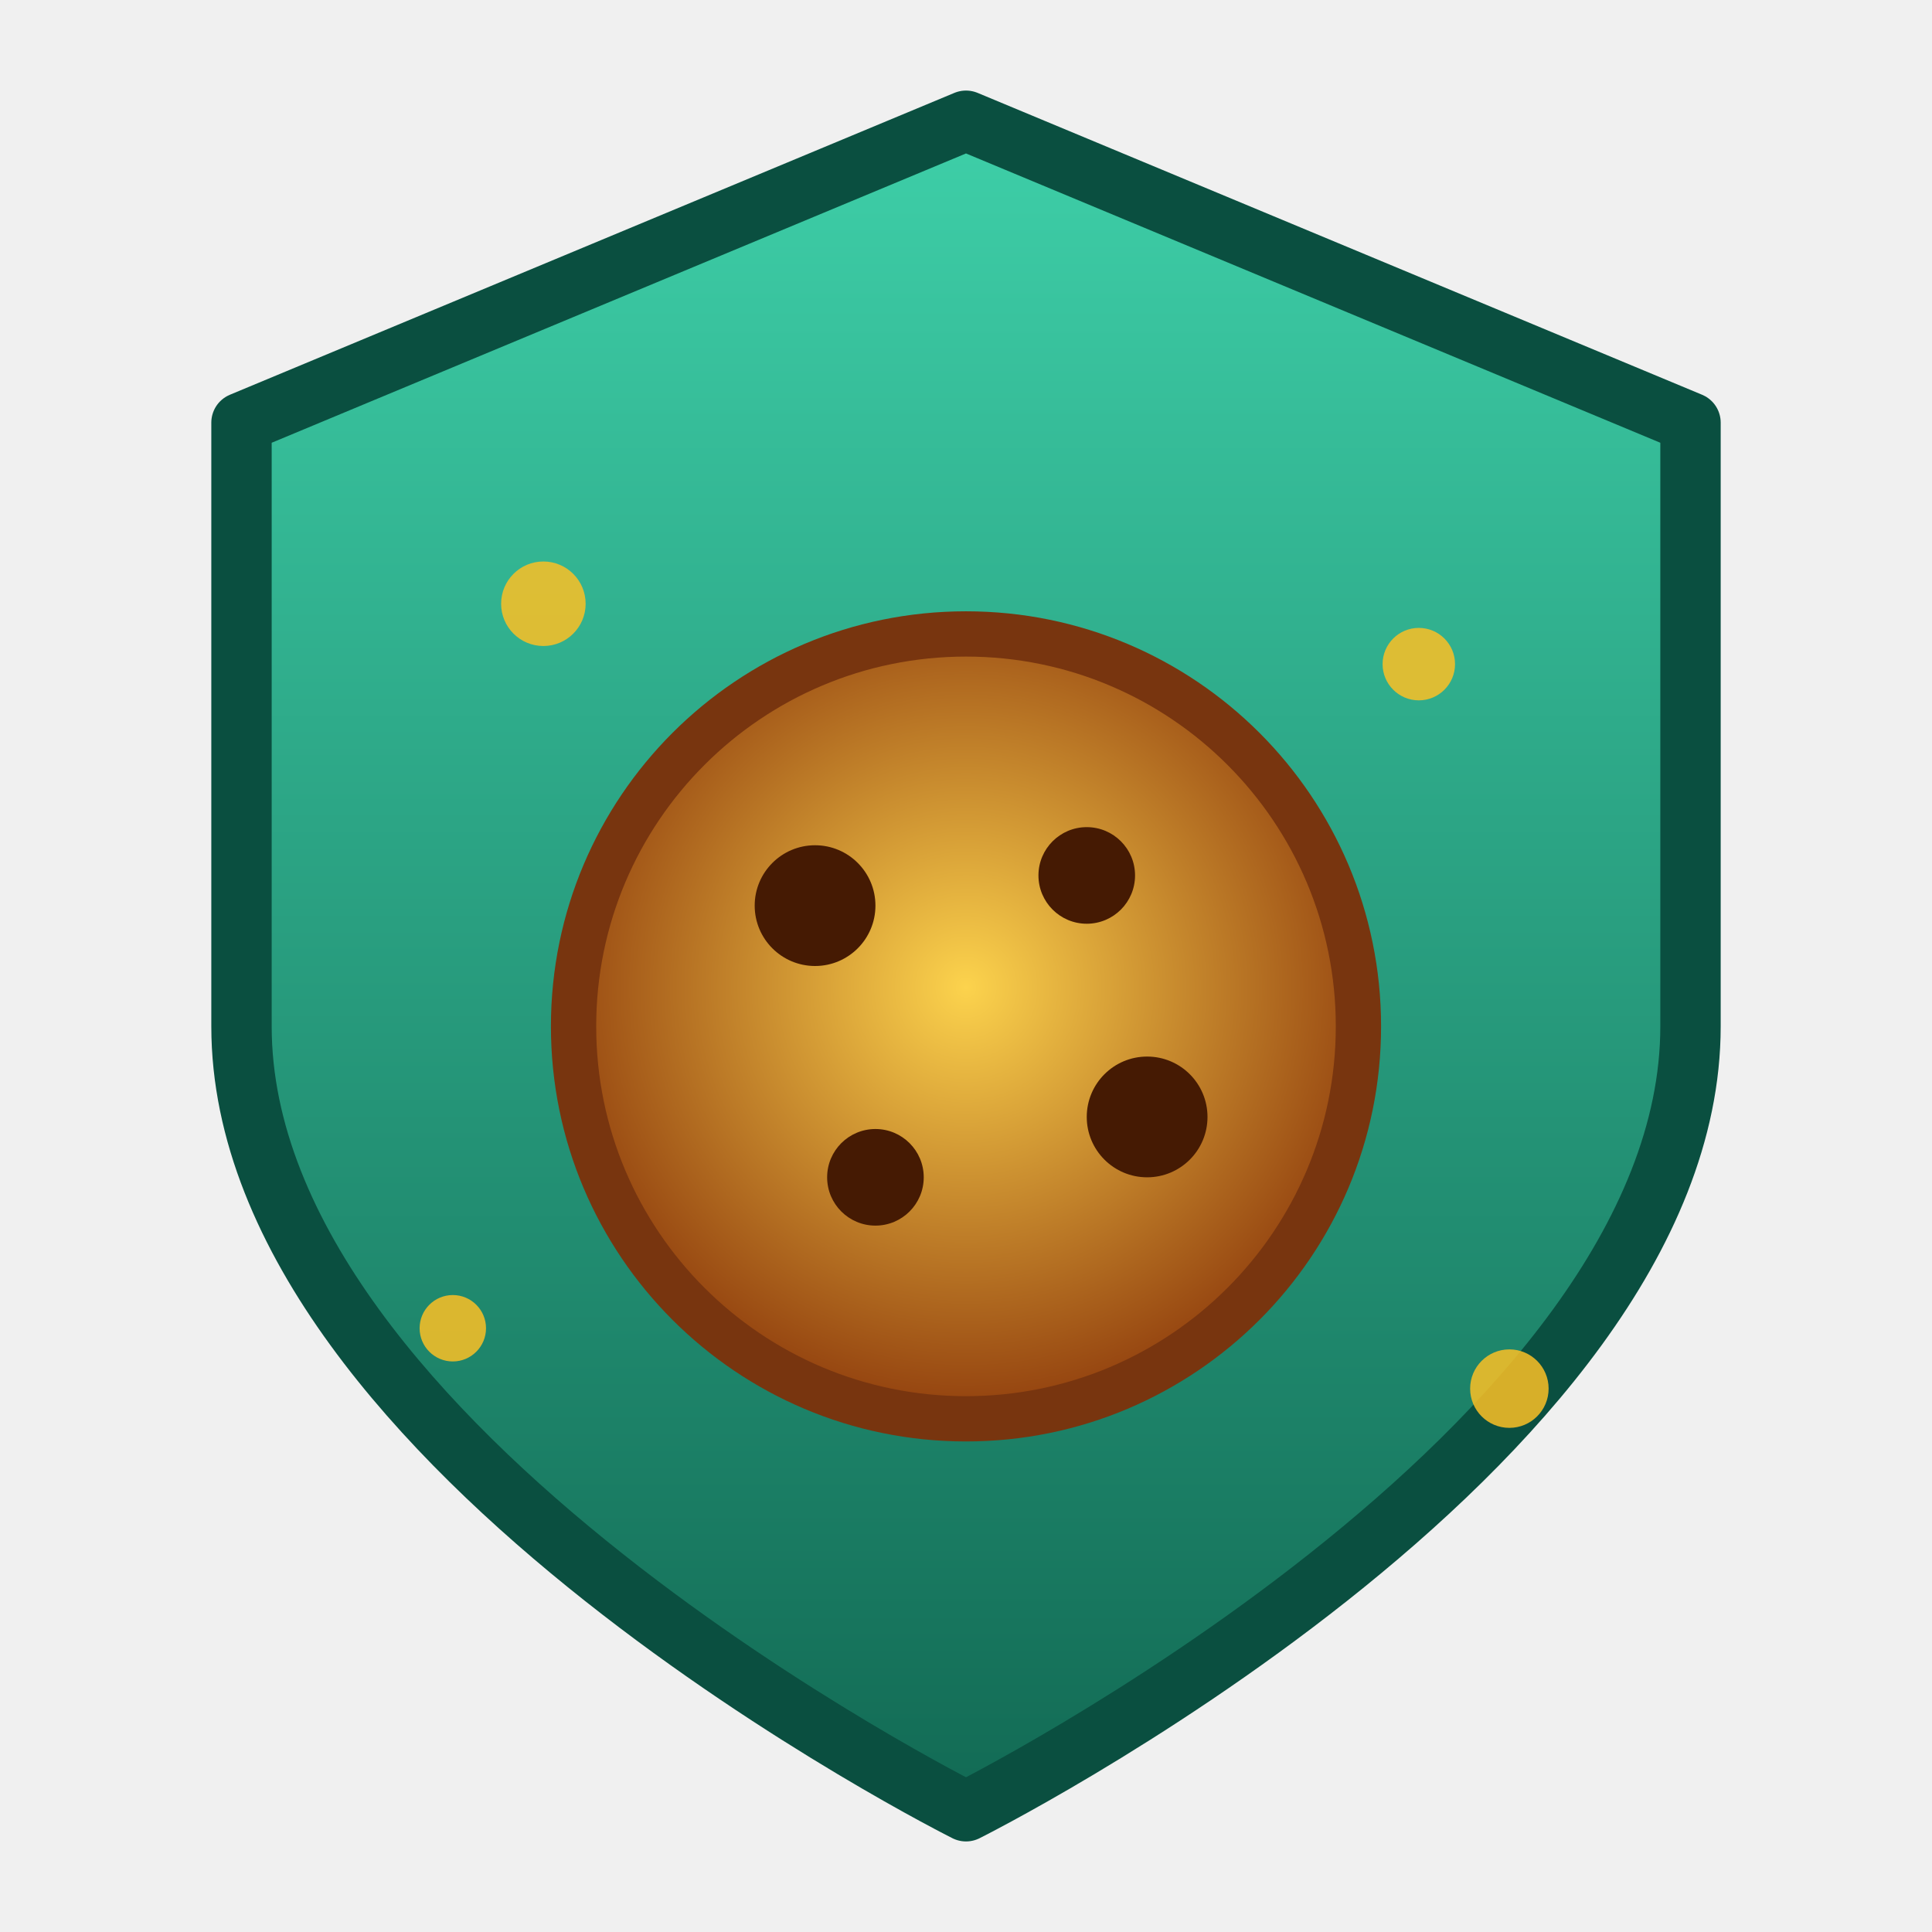
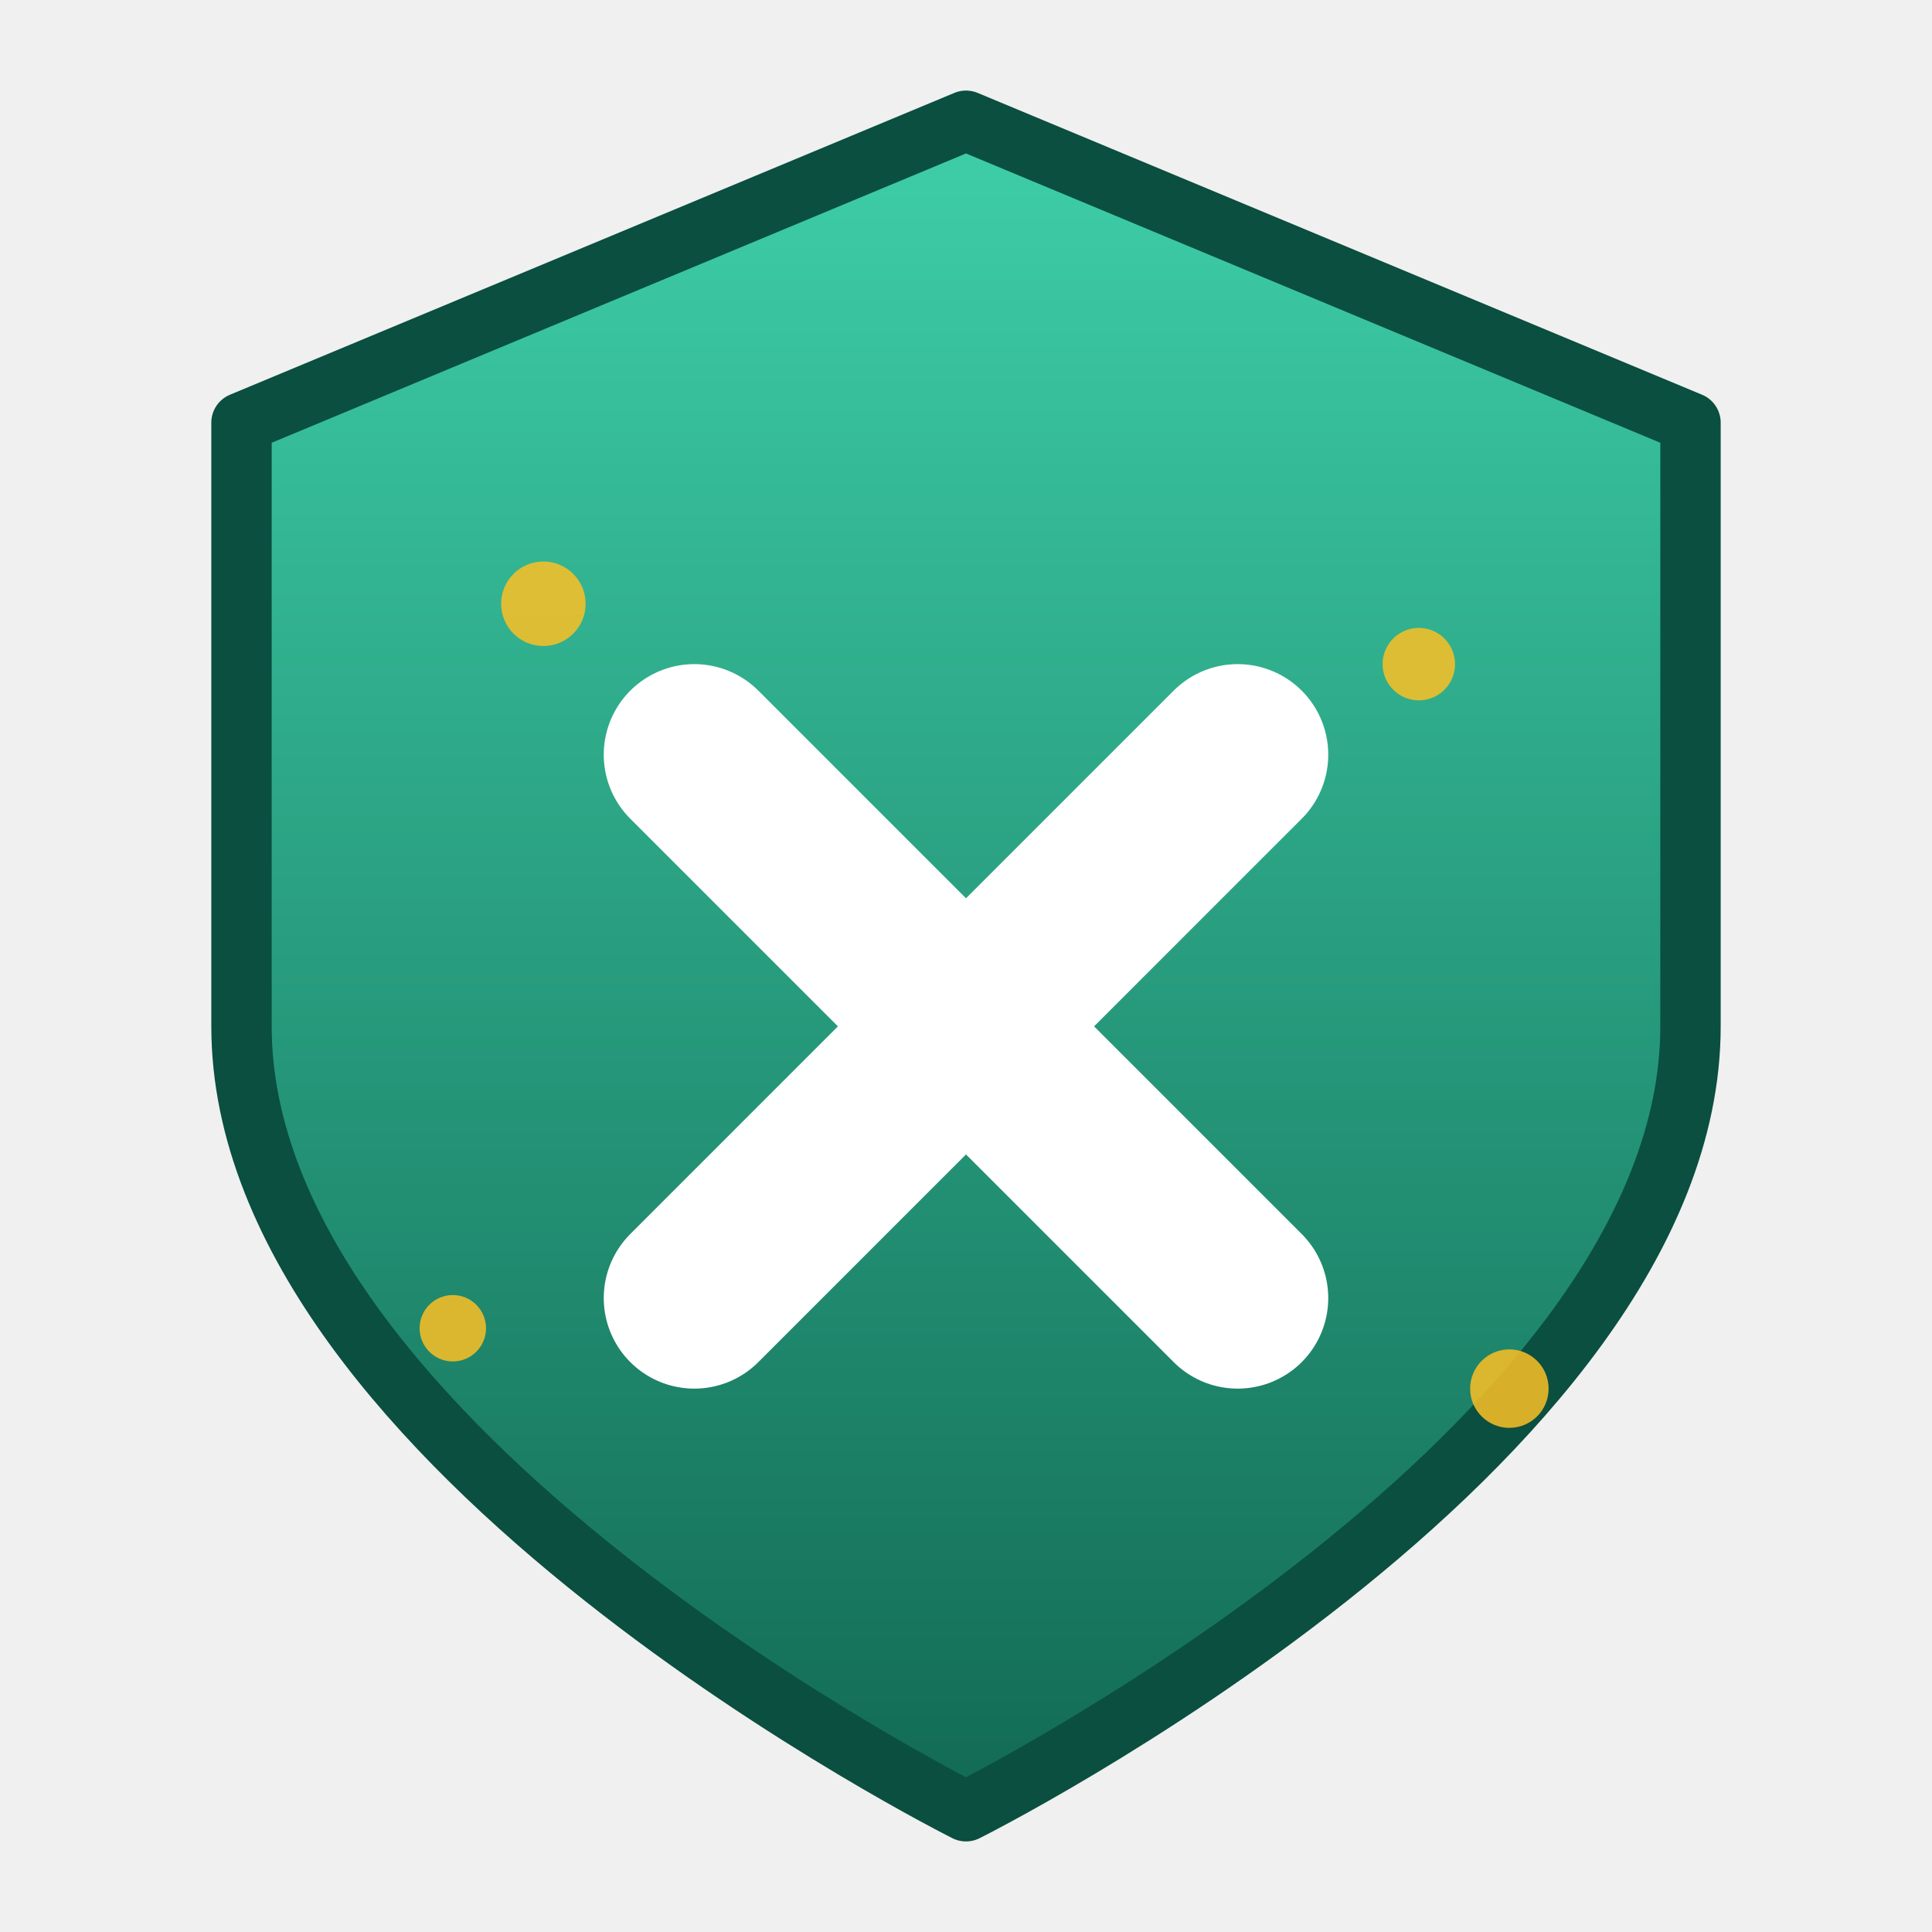
<svg xmlns="http://www.w3.org/2000/svg" viewBox="0 0 64 64" width="64" height="64" role="img" aria-label="CookieCrumbs logo">
  <defs>
    <linearGradient id="shield" x1="0" y1="0" x2="0" y2="1">
      <stop offset="0%" stop-color="#3ecfa8" />
      <stop offset="100%" stop-color="#126a54" />
    </linearGradient>
-     <radialGradient id="crumb" cx="50%" cy="45%" r="55%">
-       <stop offset="0%" stop-color="#fcd34d" />
-       <stop offset="100%" stop-color="#92400e" />
-     </radialGradient>
  </defs>
  <path d="M32 4 L56 14 V34 C56 48 32 60 32 60 C32 60 8 48 8 34 V14 Z" fill="url(#shield)" stroke="#0a4f40" stroke-width="2" stroke-linejoin="round" />
-   <circle cx="32" cy="34" r="13" fill="url(#crumb)" stroke="#78350f" stroke-width="1.5" />
-   <circle cx="27" cy="30" r="2" fill="#451a03" />
-   <circle cx="36" cy="29" r="1.6" fill="#451a03" />
-   <circle cx="38" cy="37" r="2" fill="#451a03" />
-   <circle cx="29" cy="39" r="1.6" fill="#451a03" />
+   <line x1="23" y1="25" x2="41" y2="43" stroke="#fff" stroke-width="6" stroke-linecap="round" />
+   <line x1="41" y1="25" x2="23" y2="43" stroke="#fff" stroke-width="6" stroke-linecap="round" />
  <circle cx="18" cy="20" r="1.4" fill="#fbbf24" opacity="0.85" />
  <circle cx="47" cy="22" r="1.2" fill="#fbbf24" opacity="0.85" />
  <circle cx="50" cy="46" r="1.3" fill="#fbbf24" opacity="0.85" />
  <circle cx="15" cy="44" r="1.1" fill="#fbbf24" opacity="0.85" />
</svg>
